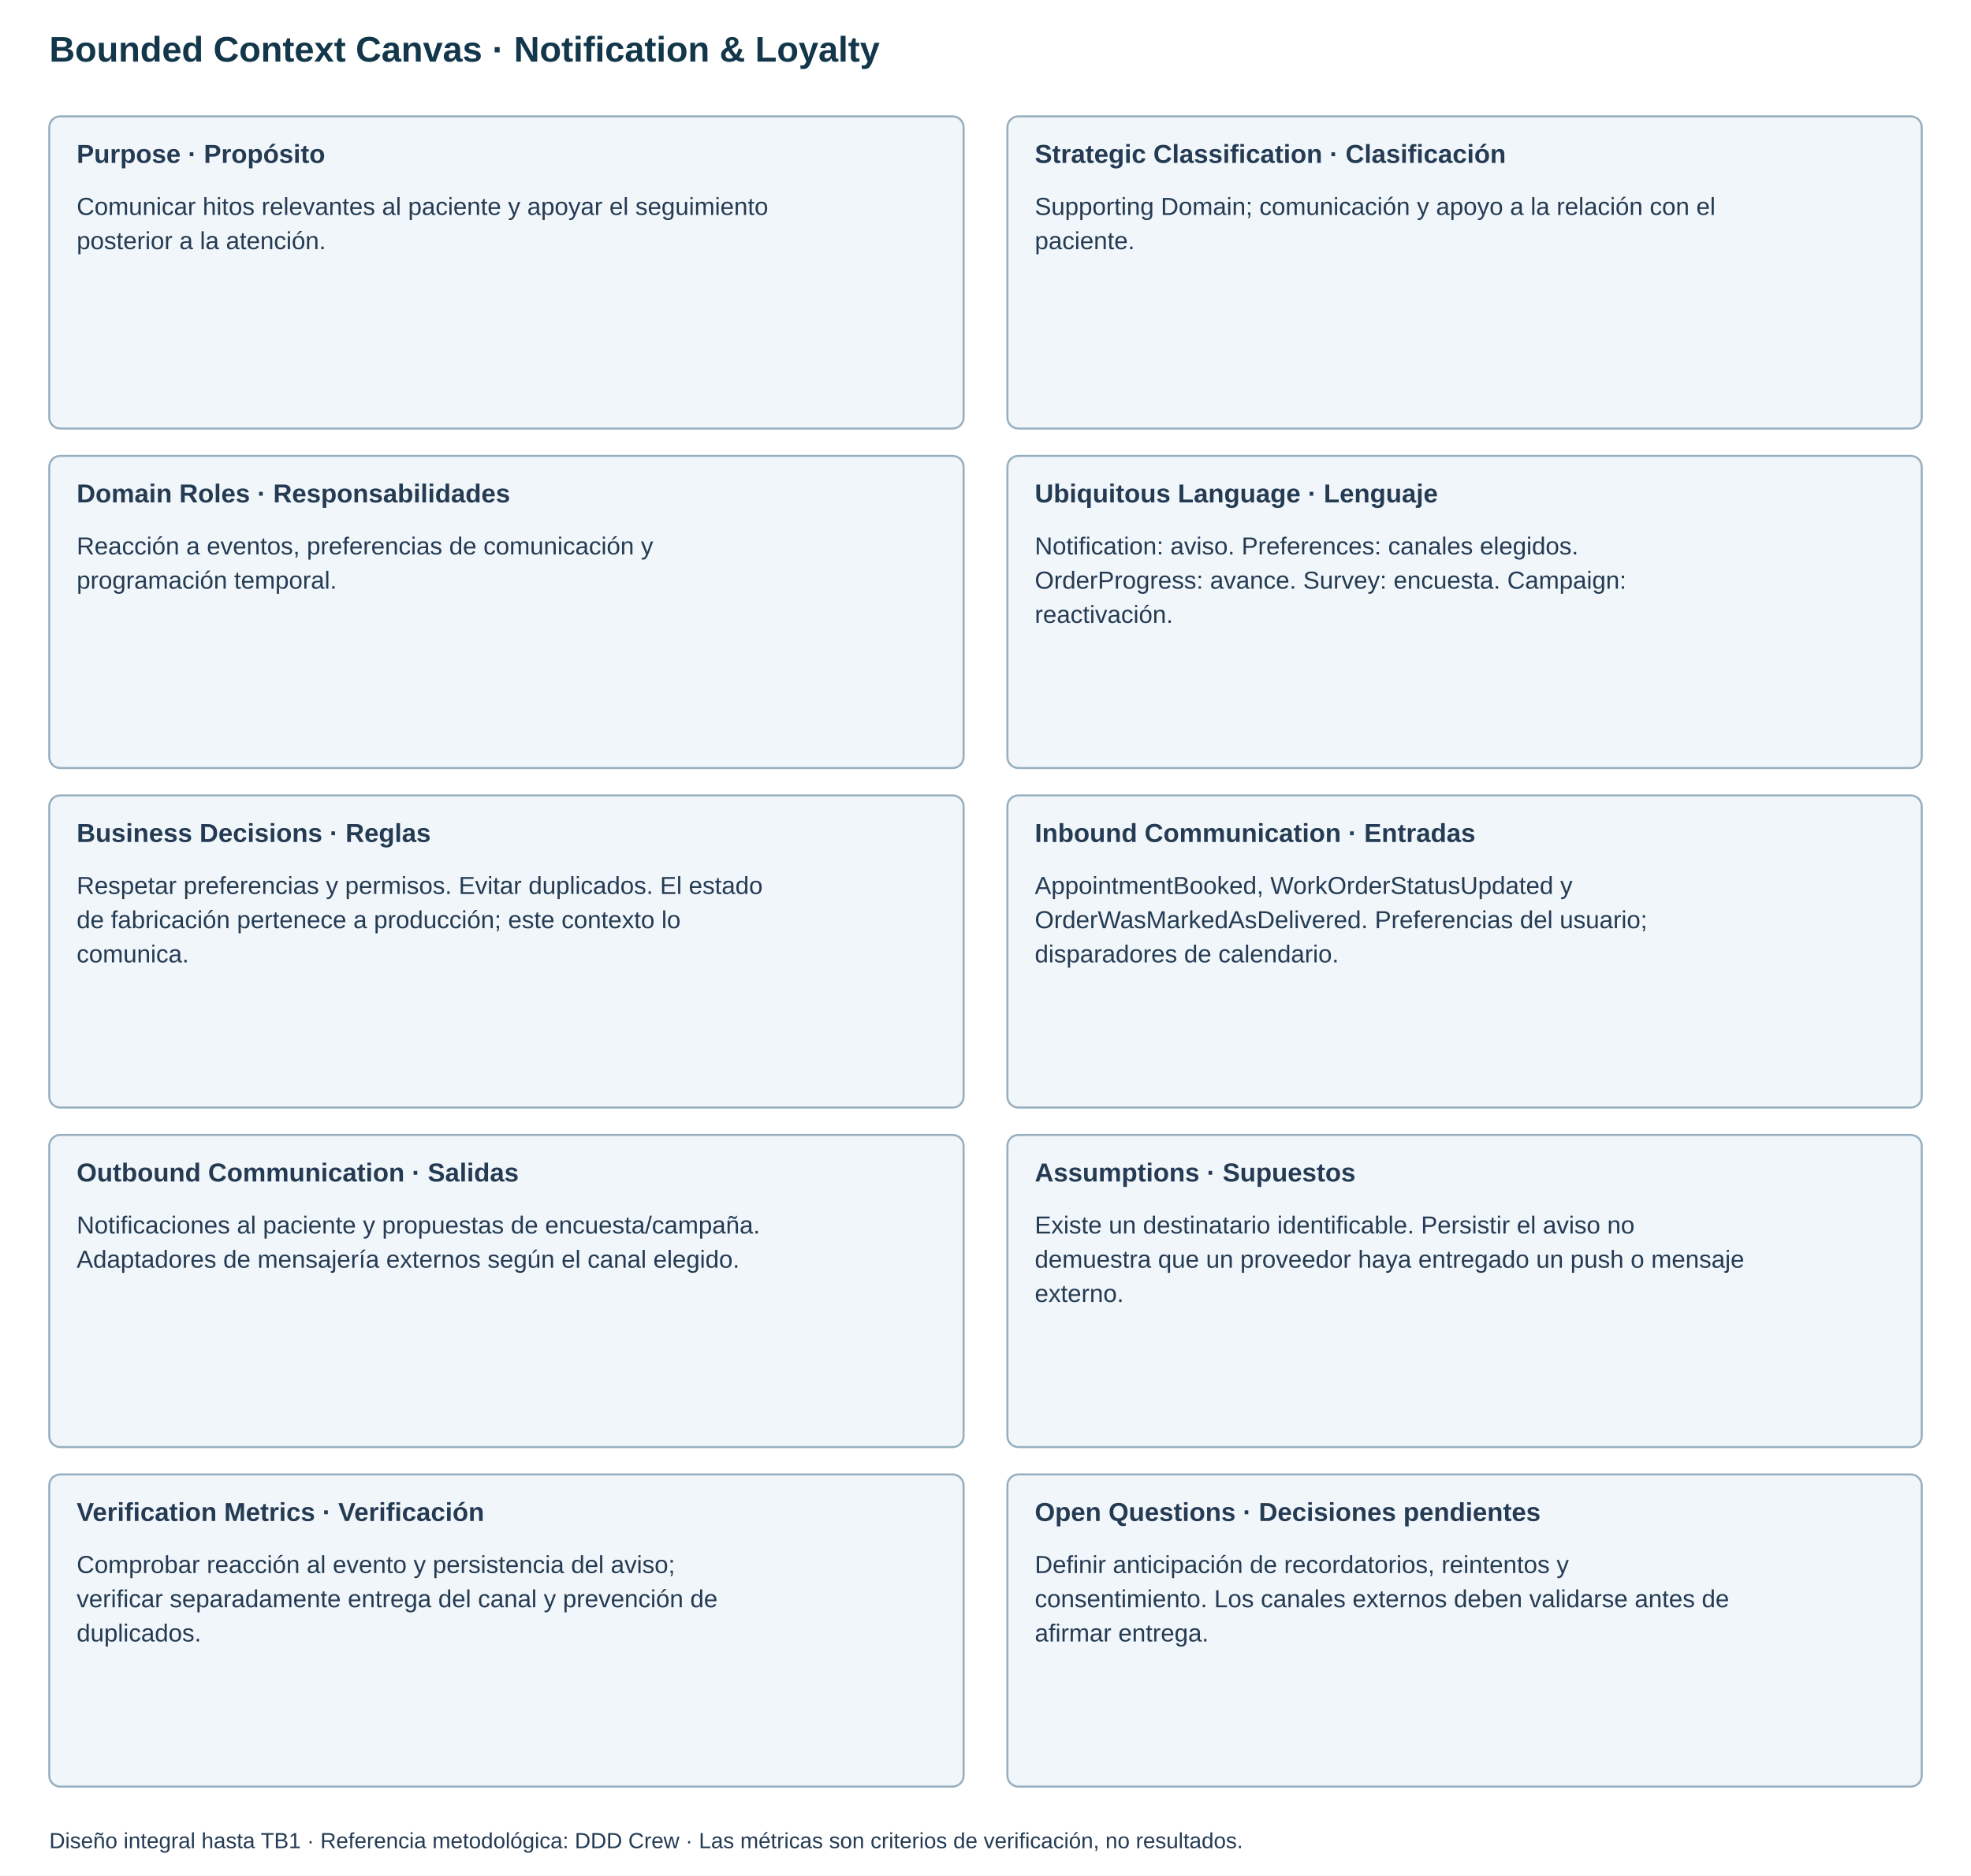
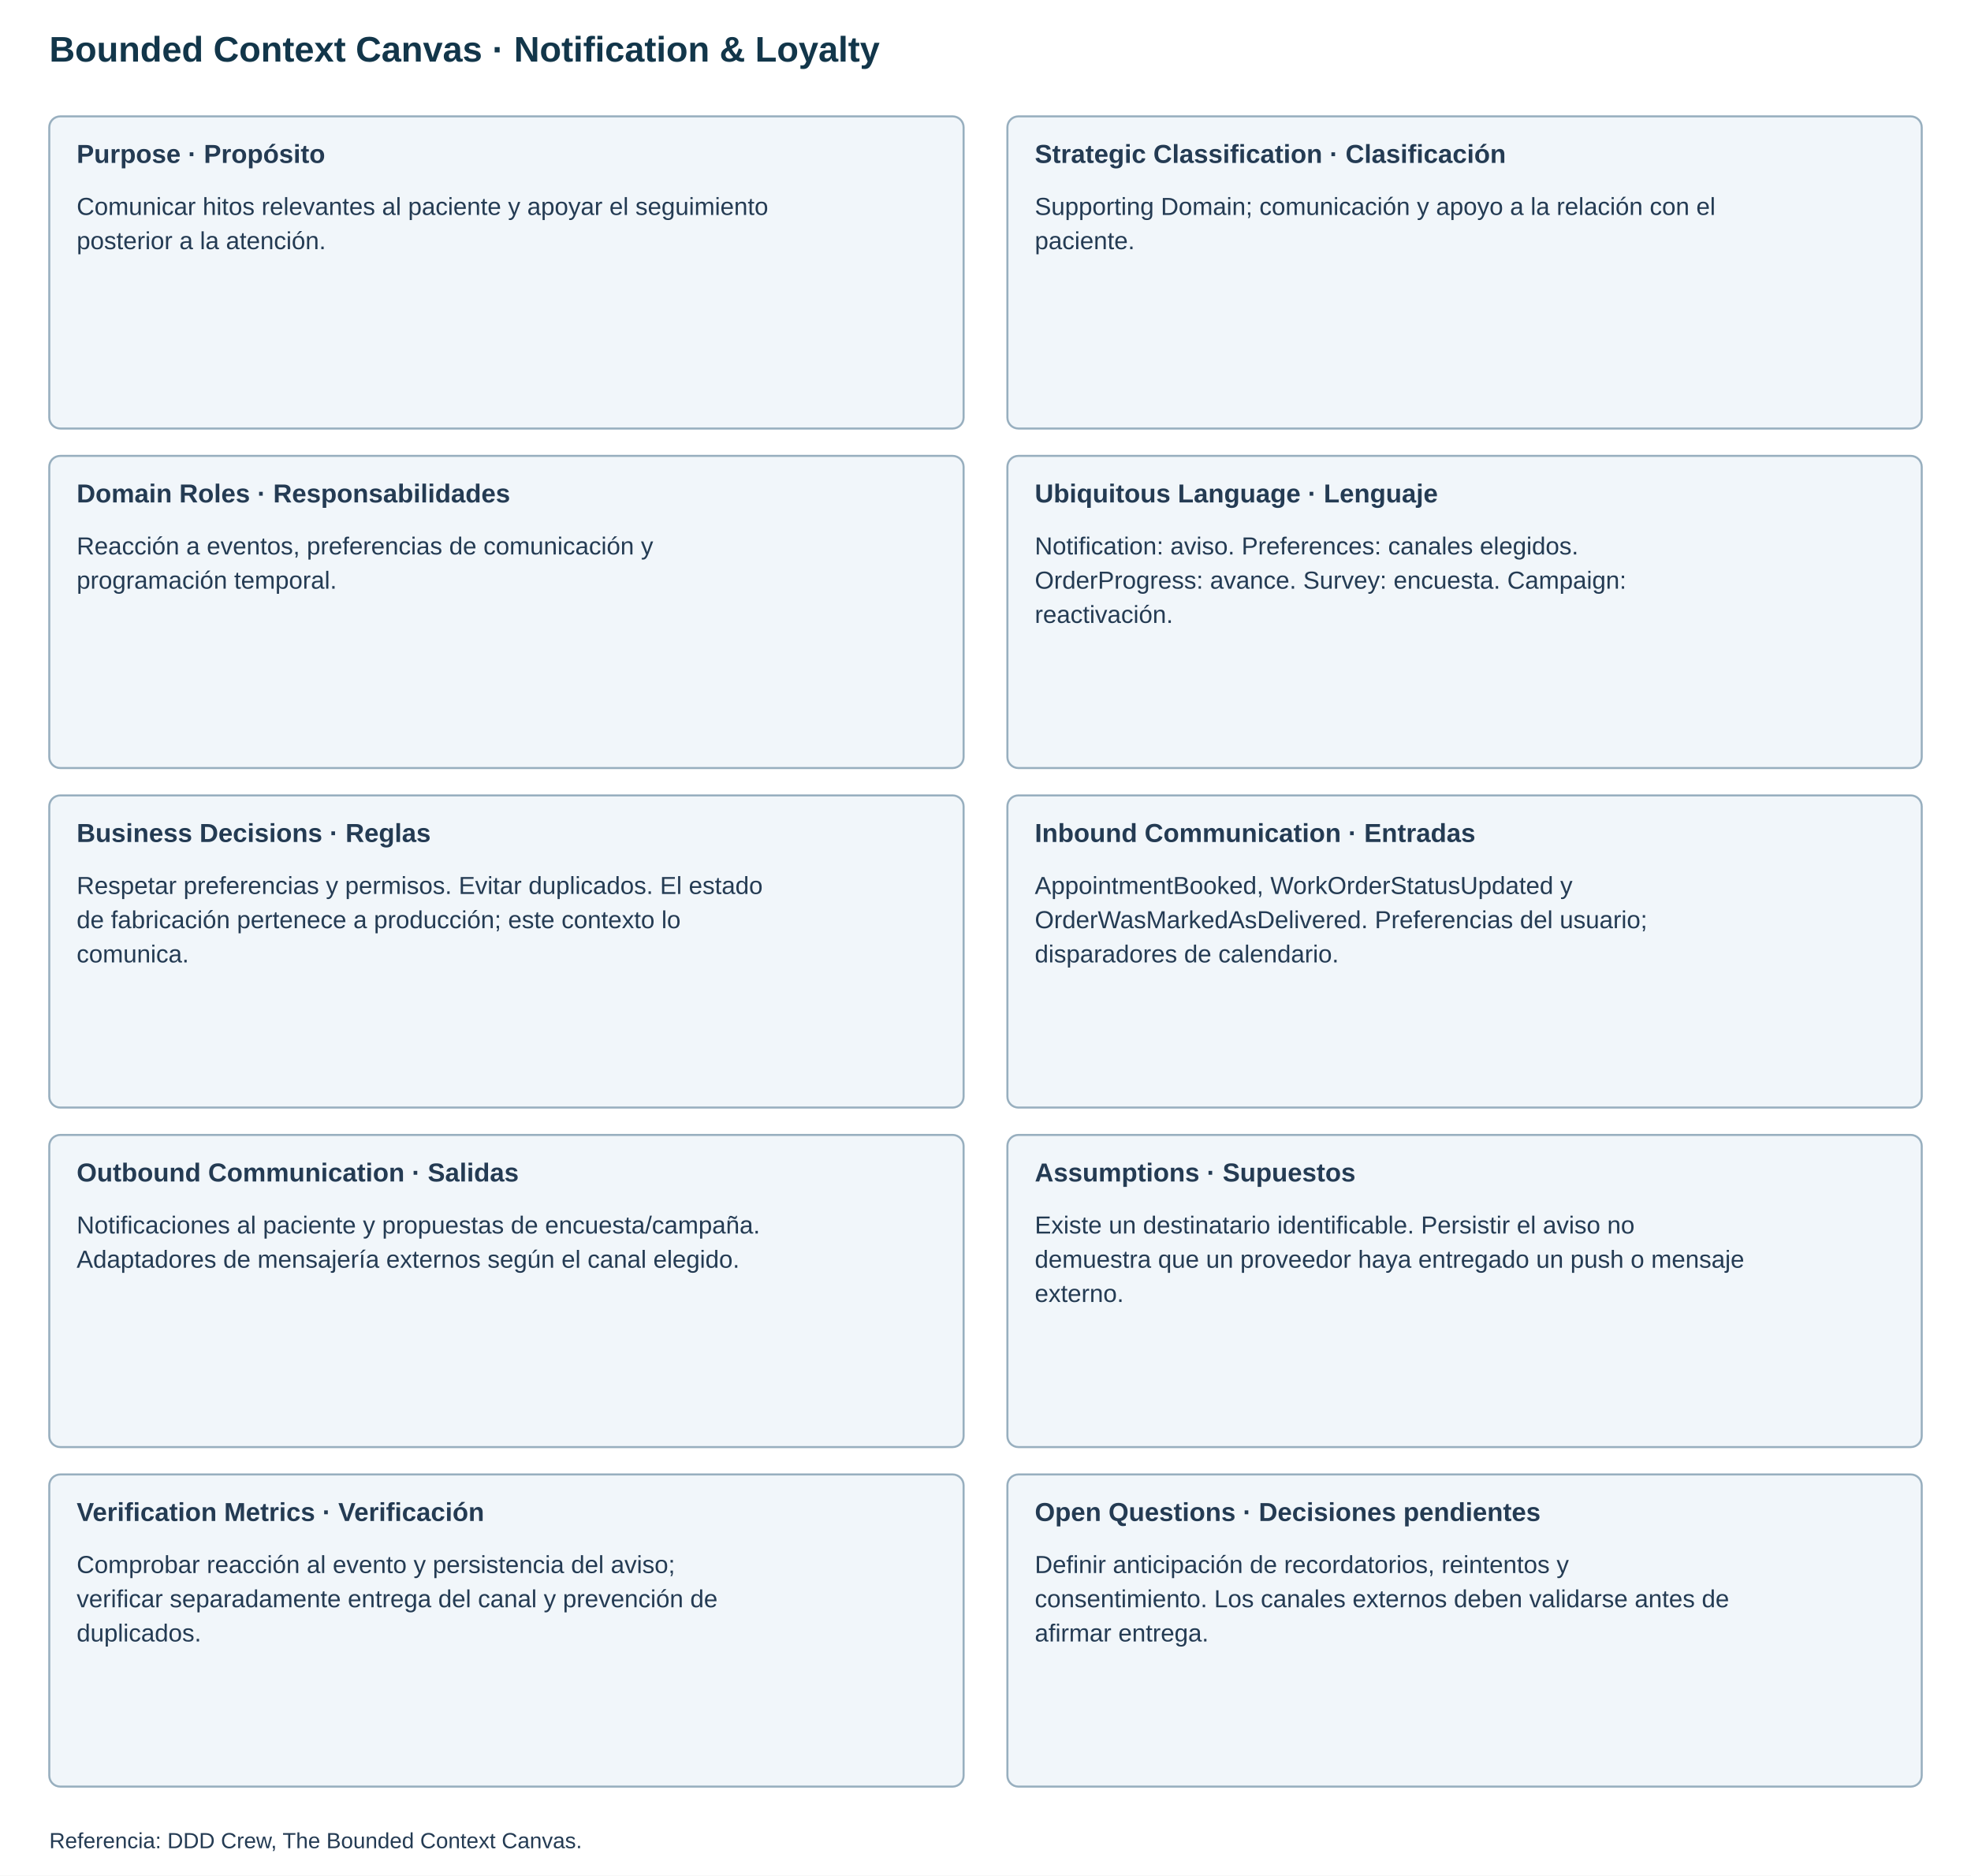
<svg xmlns="http://www.w3.org/2000/svg" width="1440" height="1370" viewBox="0 0 1440 1370" role="img">
  <defs>
    <marker id="arrow" markerWidth="10" markerHeight="10" refX="9" refY="5" orient="auto-start-reverse">
      <path d="M0,0 L10,5 L0,10" fill="#475569" />
    </marker>
  </defs>
  <rect width="100%" height="100%" fill="#fff" />
  <text x="36" y="45" font-family="Arial,sans-serif" font-size="26" font-weight="bold" fill="#12364a">Bounded Context Canvas · Notification &amp; Loyalty</text>
  <rect x="36" y="85" width="668" height="228" rx="8" fill="#f1f6fa" stroke="#98afbf" stroke-width="1.5" />
  <text x="56" y="119" font-family="Arial,sans-serif" font-size="19" fill="#243b53" font-weight="bold">Purpose · Propósito</text>
  <text x="56" y="157" font-family="Arial,sans-serif" font-size="18" fill="#243b53">Comunicar hitos relevantes al paciente y apoyar el seguimiento</text>
  <text x="56" y="182" font-family="Arial,sans-serif" font-size="18" fill="#243b53">posterior a la atención.</text>
  <rect x="736" y="85" width="668" height="228" rx="8" fill="#f1f6fa" stroke="#98afbf" stroke-width="1.5" />
  <text x="756" y="119" font-family="Arial,sans-serif" font-size="19" fill="#243b53" font-weight="bold">Strategic Classification · Clasificación</text>
  <text x="756" y="157" font-family="Arial,sans-serif" font-size="18" fill="#243b53">Supporting Domain; comunicación y apoyo a la relación con el</text>
  <text x="756" y="182" font-family="Arial,sans-serif" font-size="18" fill="#243b53">paciente.</text>
  <rect x="36" y="333" width="668" height="228" rx="8" fill="#f1f6fa" stroke="#98afbf" stroke-width="1.5" />
  <text x="56" y="367" font-family="Arial,sans-serif" font-size="19" fill="#243b53" font-weight="bold">Domain Roles · Responsabilidades</text>
  <text x="56" y="405" font-family="Arial,sans-serif" font-size="18" fill="#243b53">Reacción a eventos, preferencias de comunicación y</text>
  <text x="56" y="430" font-family="Arial,sans-serif" font-size="18" fill="#243b53">programación temporal.</text>
  <rect x="736" y="333" width="668" height="228" rx="8" fill="#f1f6fa" stroke="#98afbf" stroke-width="1.5" />
  <text x="756" y="367" font-family="Arial,sans-serif" font-size="19" fill="#243b53" font-weight="bold">Ubiquitous Language · Lenguaje</text>
  <text x="756" y="405" font-family="Arial,sans-serif" font-size="18" fill="#243b53">Notification: aviso. Preferences: canales elegidos.</text>
  <text x="756" y="430" font-family="Arial,sans-serif" font-size="18" fill="#243b53">OrderProgress: avance. Survey: encuesta. Campaign:</text>
  <text x="756" y="455" font-family="Arial,sans-serif" font-size="18" fill="#243b53">reactivación.</text>
  <rect x="36" y="581" width="668" height="228" rx="8" fill="#f1f6fa" stroke="#98afbf" stroke-width="1.5" />
  <text x="56" y="615" font-family="Arial,sans-serif" font-size="19" fill="#243b53" font-weight="bold">Business Decisions · Reglas</text>
  <text x="56" y="653" font-family="Arial,sans-serif" font-size="18" fill="#243b53">Respetar preferencias y permisos. Evitar duplicados. El estado</text>
  <text x="56" y="678" font-family="Arial,sans-serif" font-size="18" fill="#243b53">de fabricación pertenece a producción; este contexto lo</text>
  <text x="56" y="703" font-family="Arial,sans-serif" font-size="18" fill="#243b53">comunica.</text>
  <rect x="736" y="581" width="668" height="228" rx="8" fill="#f1f6fa" stroke="#98afbf" stroke-width="1.5" />
  <text x="756" y="615" font-family="Arial,sans-serif" font-size="19" fill="#243b53" font-weight="bold">Inbound Communication · Entradas</text>
  <text x="756" y="653" font-family="Arial,sans-serif" font-size="18" fill="#243b53">AppointmentBooked, WorkOrderStatusUpdated y</text>
  <text x="756" y="678" font-family="Arial,sans-serif" font-size="18" fill="#243b53">OrderWasMarkedAsDelivered. Preferencias del usuario;</text>
  <text x="756" y="703" font-family="Arial,sans-serif" font-size="18" fill="#243b53">disparadores de calendario.</text>
  <rect x="36" y="829" width="668" height="228" rx="8" fill="#f1f6fa" stroke="#98afbf" stroke-width="1.5" />
  <text x="56" y="863" font-family="Arial,sans-serif" font-size="19" fill="#243b53" font-weight="bold">Outbound Communication · Salidas</text>
  <text x="56" y="901" font-family="Arial,sans-serif" font-size="18" fill="#243b53">Notificaciones al paciente y propuestas de encuesta/campaña.</text>
  <text x="56" y="926" font-family="Arial,sans-serif" font-size="18" fill="#243b53">Adaptadores de mensajería externos según el canal elegido.</text>
  <rect x="736" y="829" width="668" height="228" rx="8" fill="#f1f6fa" stroke="#98afbf" stroke-width="1.5" />
  <text x="756" y="863" font-family="Arial,sans-serif" font-size="19" fill="#243b53" font-weight="bold">Assumptions · Supuestos</text>
  <text x="756" y="901" font-family="Arial,sans-serif" font-size="18" fill="#243b53">Existe un destinatario identificable. Persistir el aviso no</text>
  <text x="756" y="926" font-family="Arial,sans-serif" font-size="18" fill="#243b53">demuestra que un proveedor haya entregado un push o mensaje</text>
  <text x="756" y="951" font-family="Arial,sans-serif" font-size="18" fill="#243b53">externo.</text>
  <rect x="36" y="1077" width="668" height="228" rx="8" fill="#f1f6fa" stroke="#98afbf" stroke-width="1.5" />
  <text x="56" y="1111" font-family="Arial,sans-serif" font-size="19" fill="#243b53" font-weight="bold">Verification Metrics · Verificación</text>
  <text x="56" y="1149" font-family="Arial,sans-serif" font-size="18" fill="#243b53">Comprobar reacción al evento y persistencia del aviso;</text>
  <text x="56" y="1174" font-family="Arial,sans-serif" font-size="18" fill="#243b53">verificar separadamente entrega del canal y prevención de</text>
  <text x="56" y="1199" font-family="Arial,sans-serif" font-size="18" fill="#243b53">duplicados.</text>
  <rect x="736" y="1077" width="668" height="228" rx="8" fill="#f1f6fa" stroke="#98afbf" stroke-width="1.5" />
  <text x="756" y="1111" font-family="Arial,sans-serif" font-size="19" fill="#243b53" font-weight="bold">Open Questions · Decisiones pendientes</text>
  <text x="756" y="1149" font-family="Arial,sans-serif" font-size="18" fill="#243b53">Definir anticipación de recordatorios, reintentos y</text>
  <text x="756" y="1174" font-family="Arial,sans-serif" font-size="18" fill="#243b53">consentimiento. Los canales externos deben validarse antes de</text>
  <text x="756" y="1199" font-family="Arial,sans-serif" font-size="18" fill="#243b53">afirmar entrega.</text>
-   <text x="36" y="1350" font-family="Arial,sans-serif" font-size="16" fill="#243b53">Diseño integral hasta TB1 · Referencia metodológica: DDD Crew · Las métricas son criterios de verificación, no resultados.</text>
+   <text x="36" y="1350" font-family="Arial,sans-serif" font-size="16" fill="#243b53">Referencia: DDD Crew, The Bounded Context Canvas.</text>
</svg>
